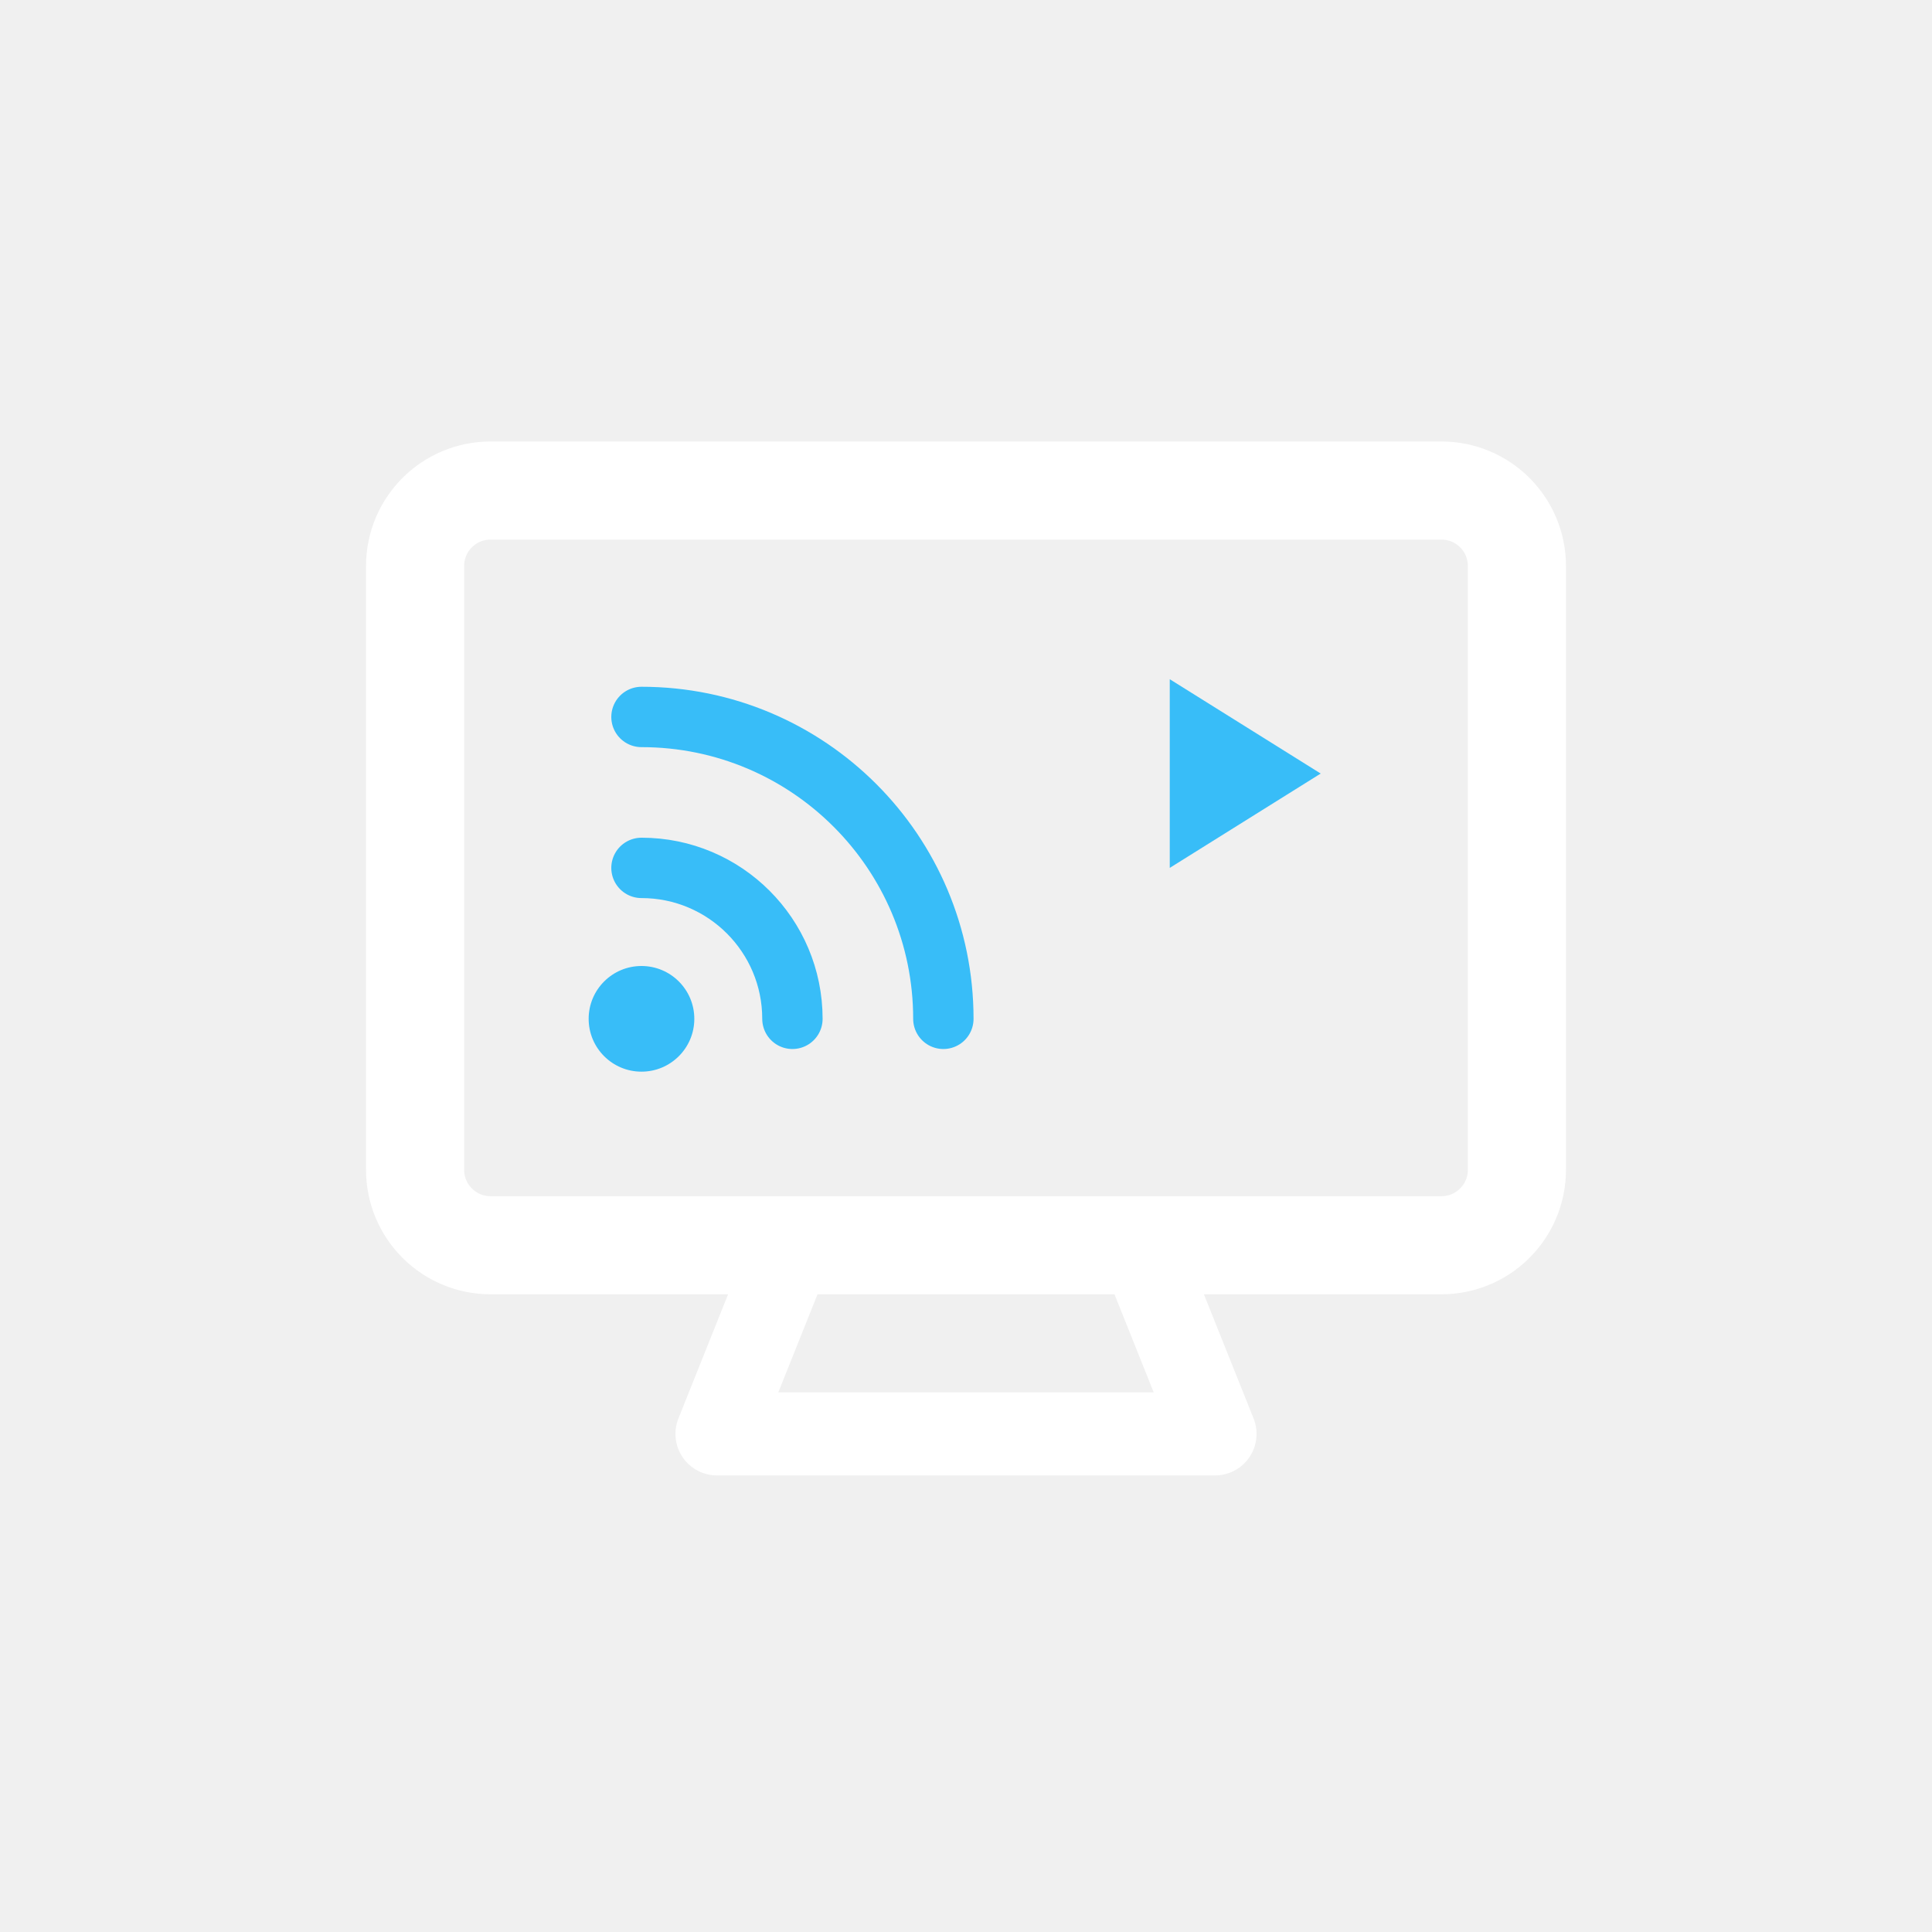
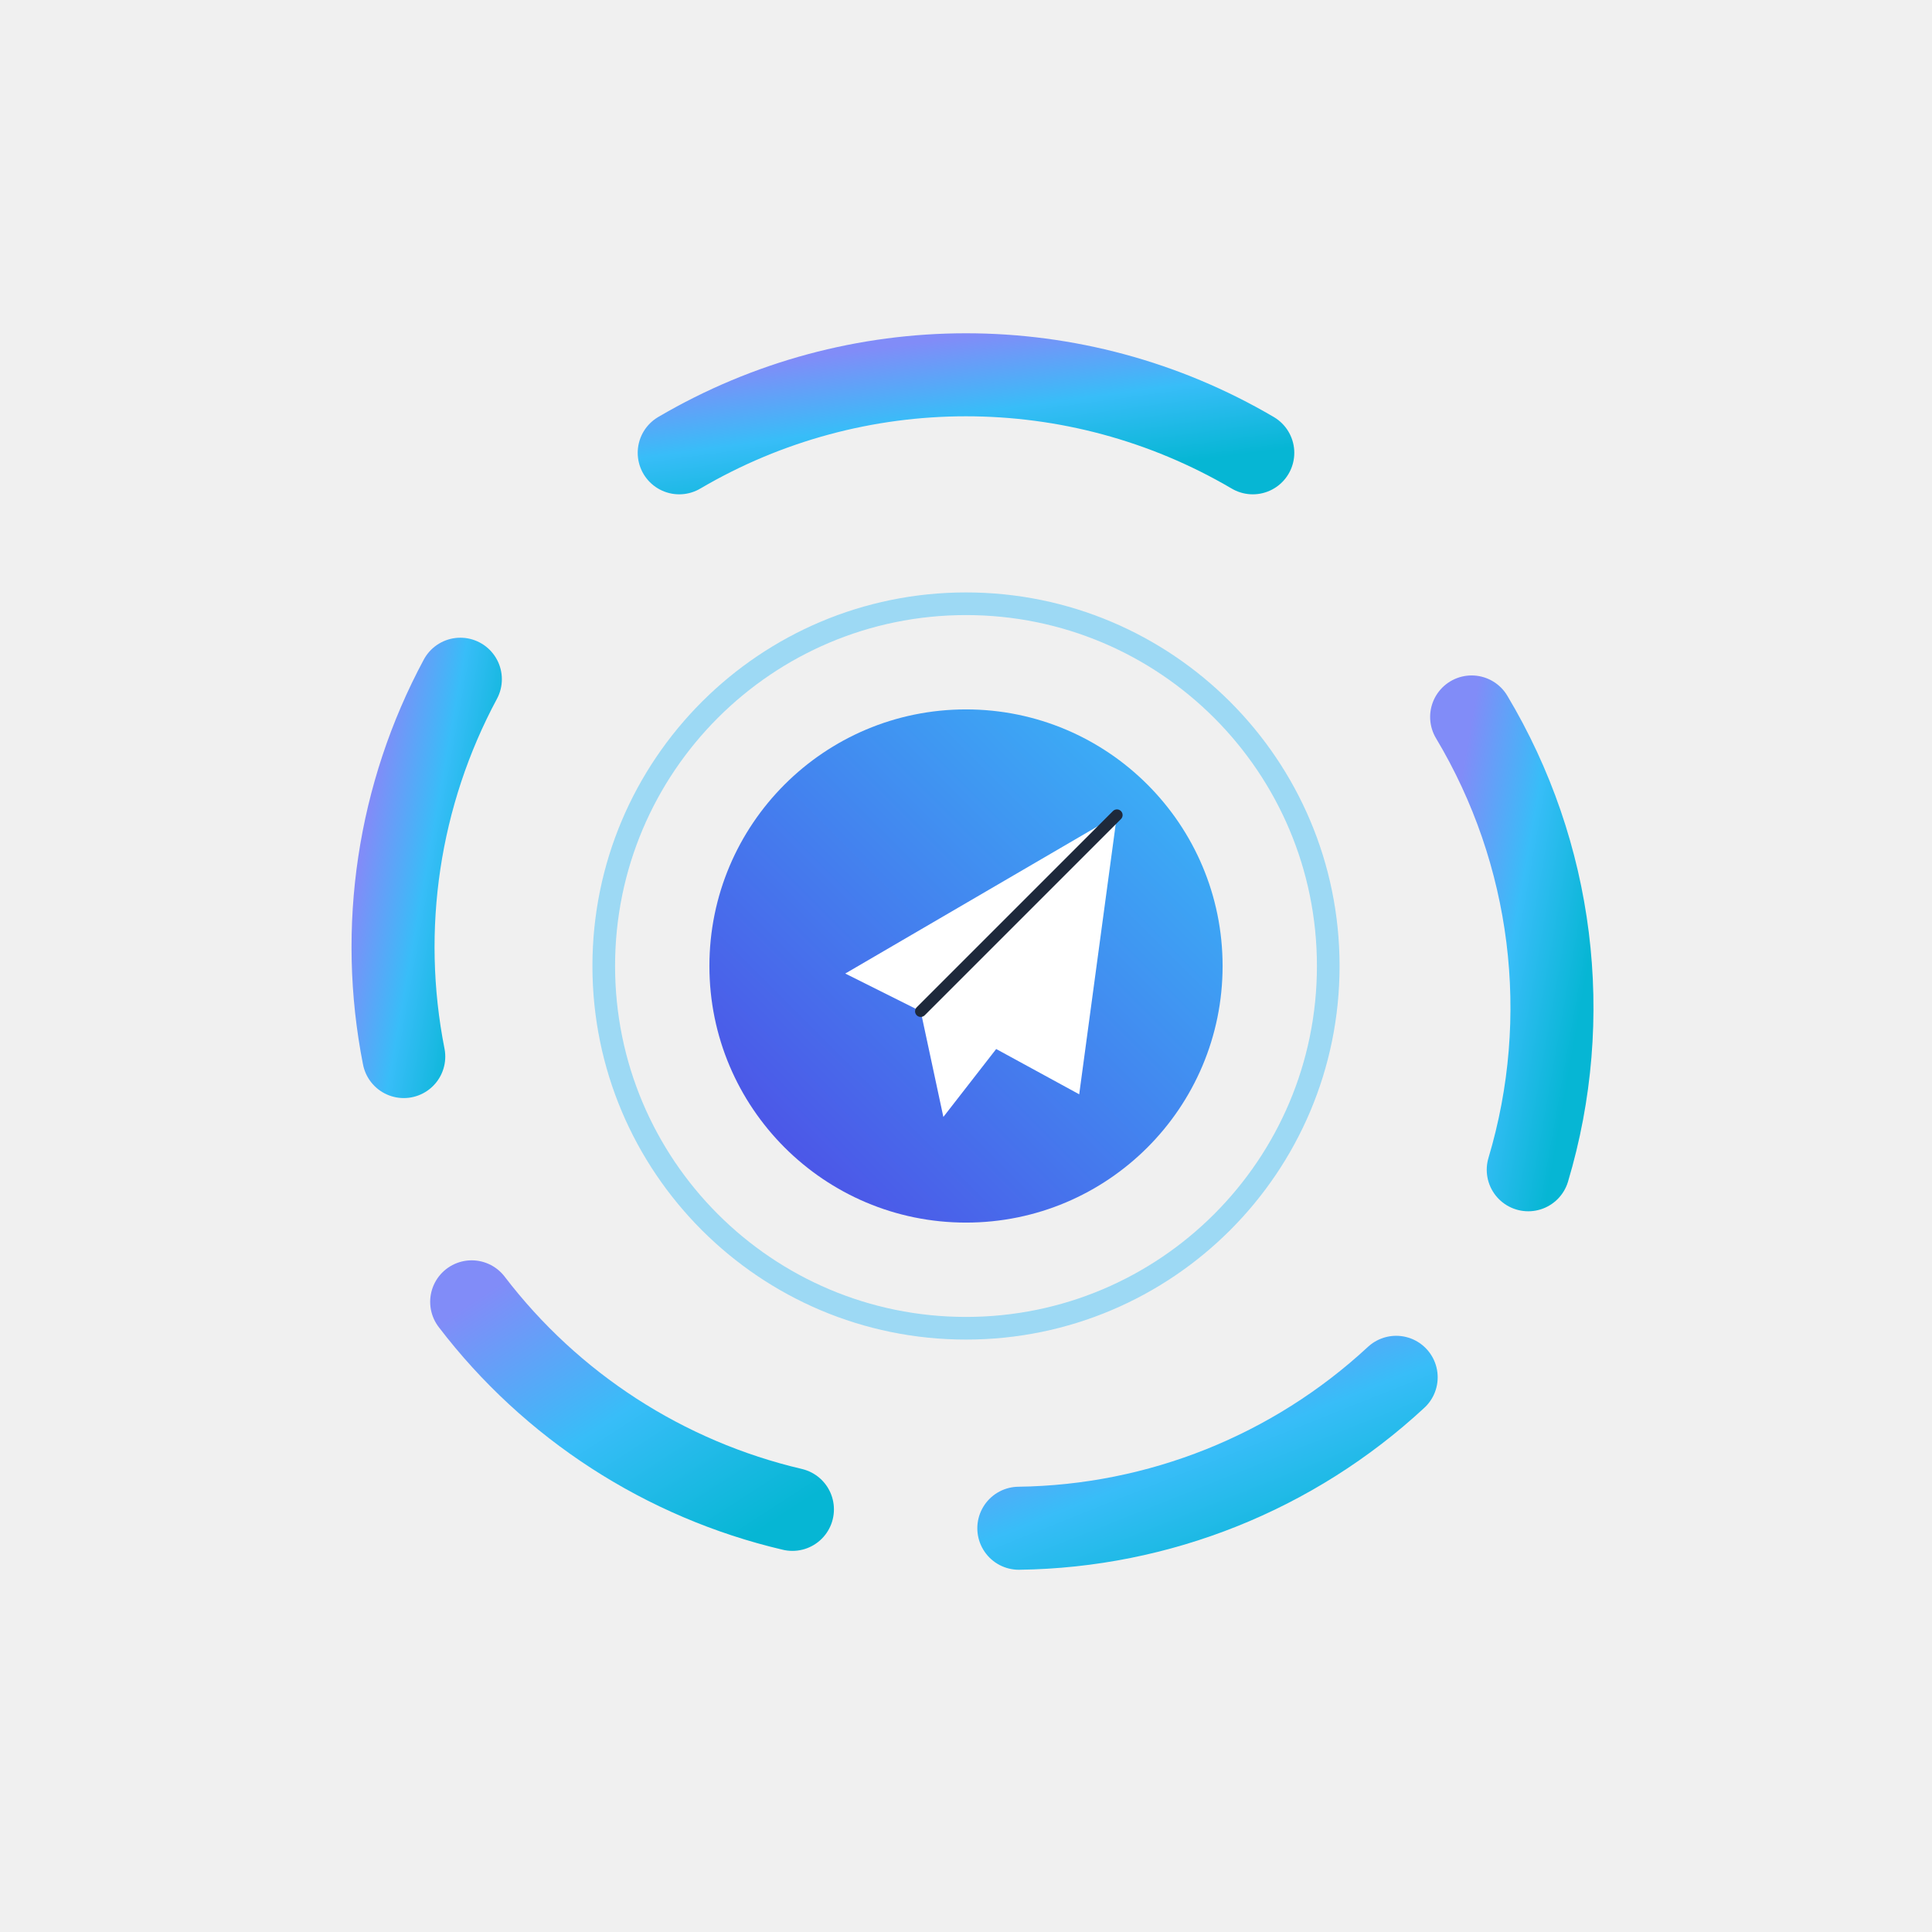
<svg xmlns="http://www.w3.org/2000/svg" version="1.1" width="512" height="512" viewBox="0 0 512 512">
-   <rect x="110" y="130" width="292" height="200" rx="20" fill="none" stroke="#FFFFFF" stroke-width="26" stroke-linecap="round" stroke-linejoin="round" />
-   <path d="M 210 330 L 190 380 L 322 380 L 302 330" fill="none" stroke="#FFFFFF" stroke-width="22" stroke-linecap="round" stroke-linejoin="round" />
-   <circle cx="170" cy="270" r="14" fill="#38BDF8" />
-   <path d="M 170 230 A 40 40 0 0 1 210 270" fill="none" stroke="#38BDF8" stroke-width="16" stroke-linecap="round" />
-   <path d="M 170 190 A 80 80 0 0 1 250 270" fill="none" stroke="#38BDF8" stroke-width="16" stroke-linecap="round" />
-   <polygon points="310,180 350,205 310,230" fill="#38BDF8" />
+   <defs>
+     <linearGradient id="auraBeam" x1="0%" y1="0%" x2="100%" y2="100%">
+       <stop offset="0%" stop-color="#818CF8" />
+       <stop offset="50%" stop-color="#38BDF8" />
+       <stop offset="100%" stop-color="#06B6D4" />
+     </linearGradient>
+     <linearGradient id="coreGlow" x1="0%" y1="100%" x2="100%" y2="0%">
+       <stop offset="0%" stop-color="#4F46E5" />
+       <stop offset="100%" stop-color="#38BDF8" />
+     </linearGradient>
+   </defs>
+   <path d="M 180 120 A 150 150 0 0 1 332 120" fill="none" stroke="url(#auraBeam)" stroke-width="22" stroke-linecap="round" />
+   <path d="M 390 190 A 150 150 0 0 1 405 310" fill="none" stroke="url(#auraBeam)" stroke-width="22" stroke-linecap="round" />
+   <path d="M 370 365 A 150 150 0 0 1 270 405" fill="none" stroke="url(#auraBeam)" stroke-width="22" stroke-linecap="round" />
+   <path d="M 210 400 A 150 150 0 0 1 125 345" fill="none" stroke="url(#auraBeam)" stroke-width="22" stroke-linecap="round" />
+   <path d="M 107 280 A 150 150 0 0 1 122 180" fill="none" stroke="url(#auraBeam)" stroke-width="22" stroke-linecap="round" />
+   <circle cx="256" cy="256" r="96" fill="none" stroke="#38BDF8" stroke-width="6" stroke-opacity="0.45" />
+   <circle cx="256" cy="256" r="68" fill="url(#coreGlow)" />
+   <polygon points="296,216 224,258 244,268 250,296 264,278 286,290" fill="#FFFFFF" />
+   <line x1="296" y1="216" x2="244" y2="268" stroke="#1E293B" stroke-width="3" stroke-linecap="round" />
</svg>
